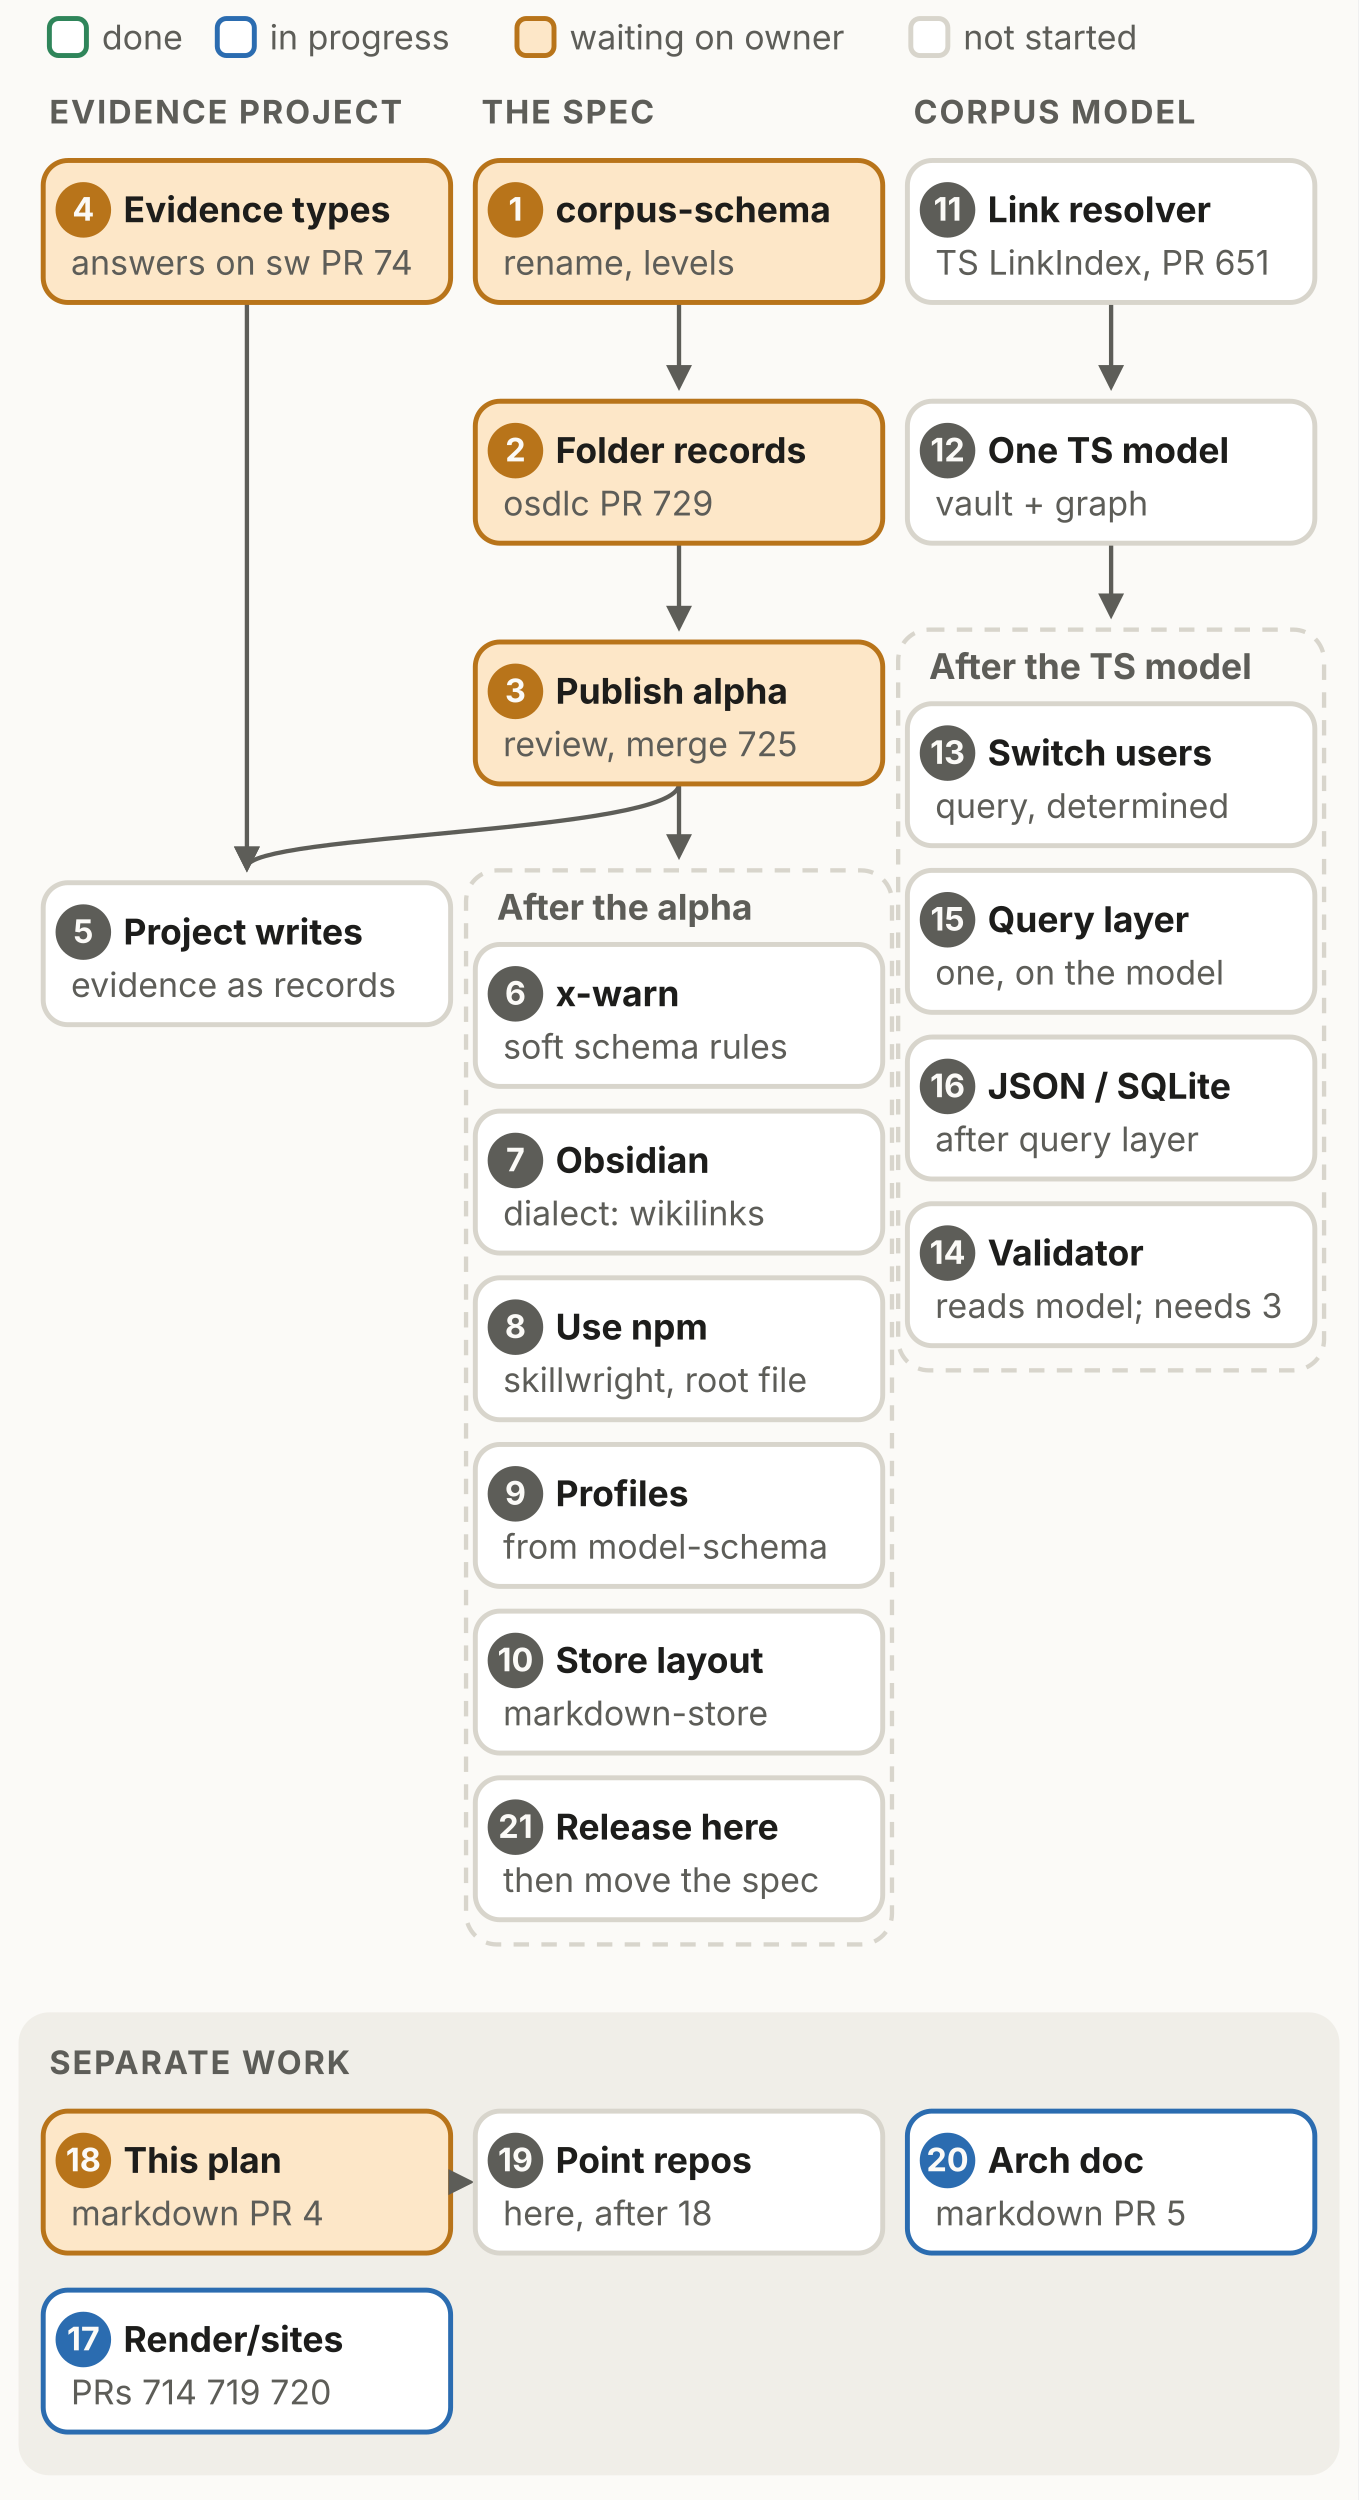
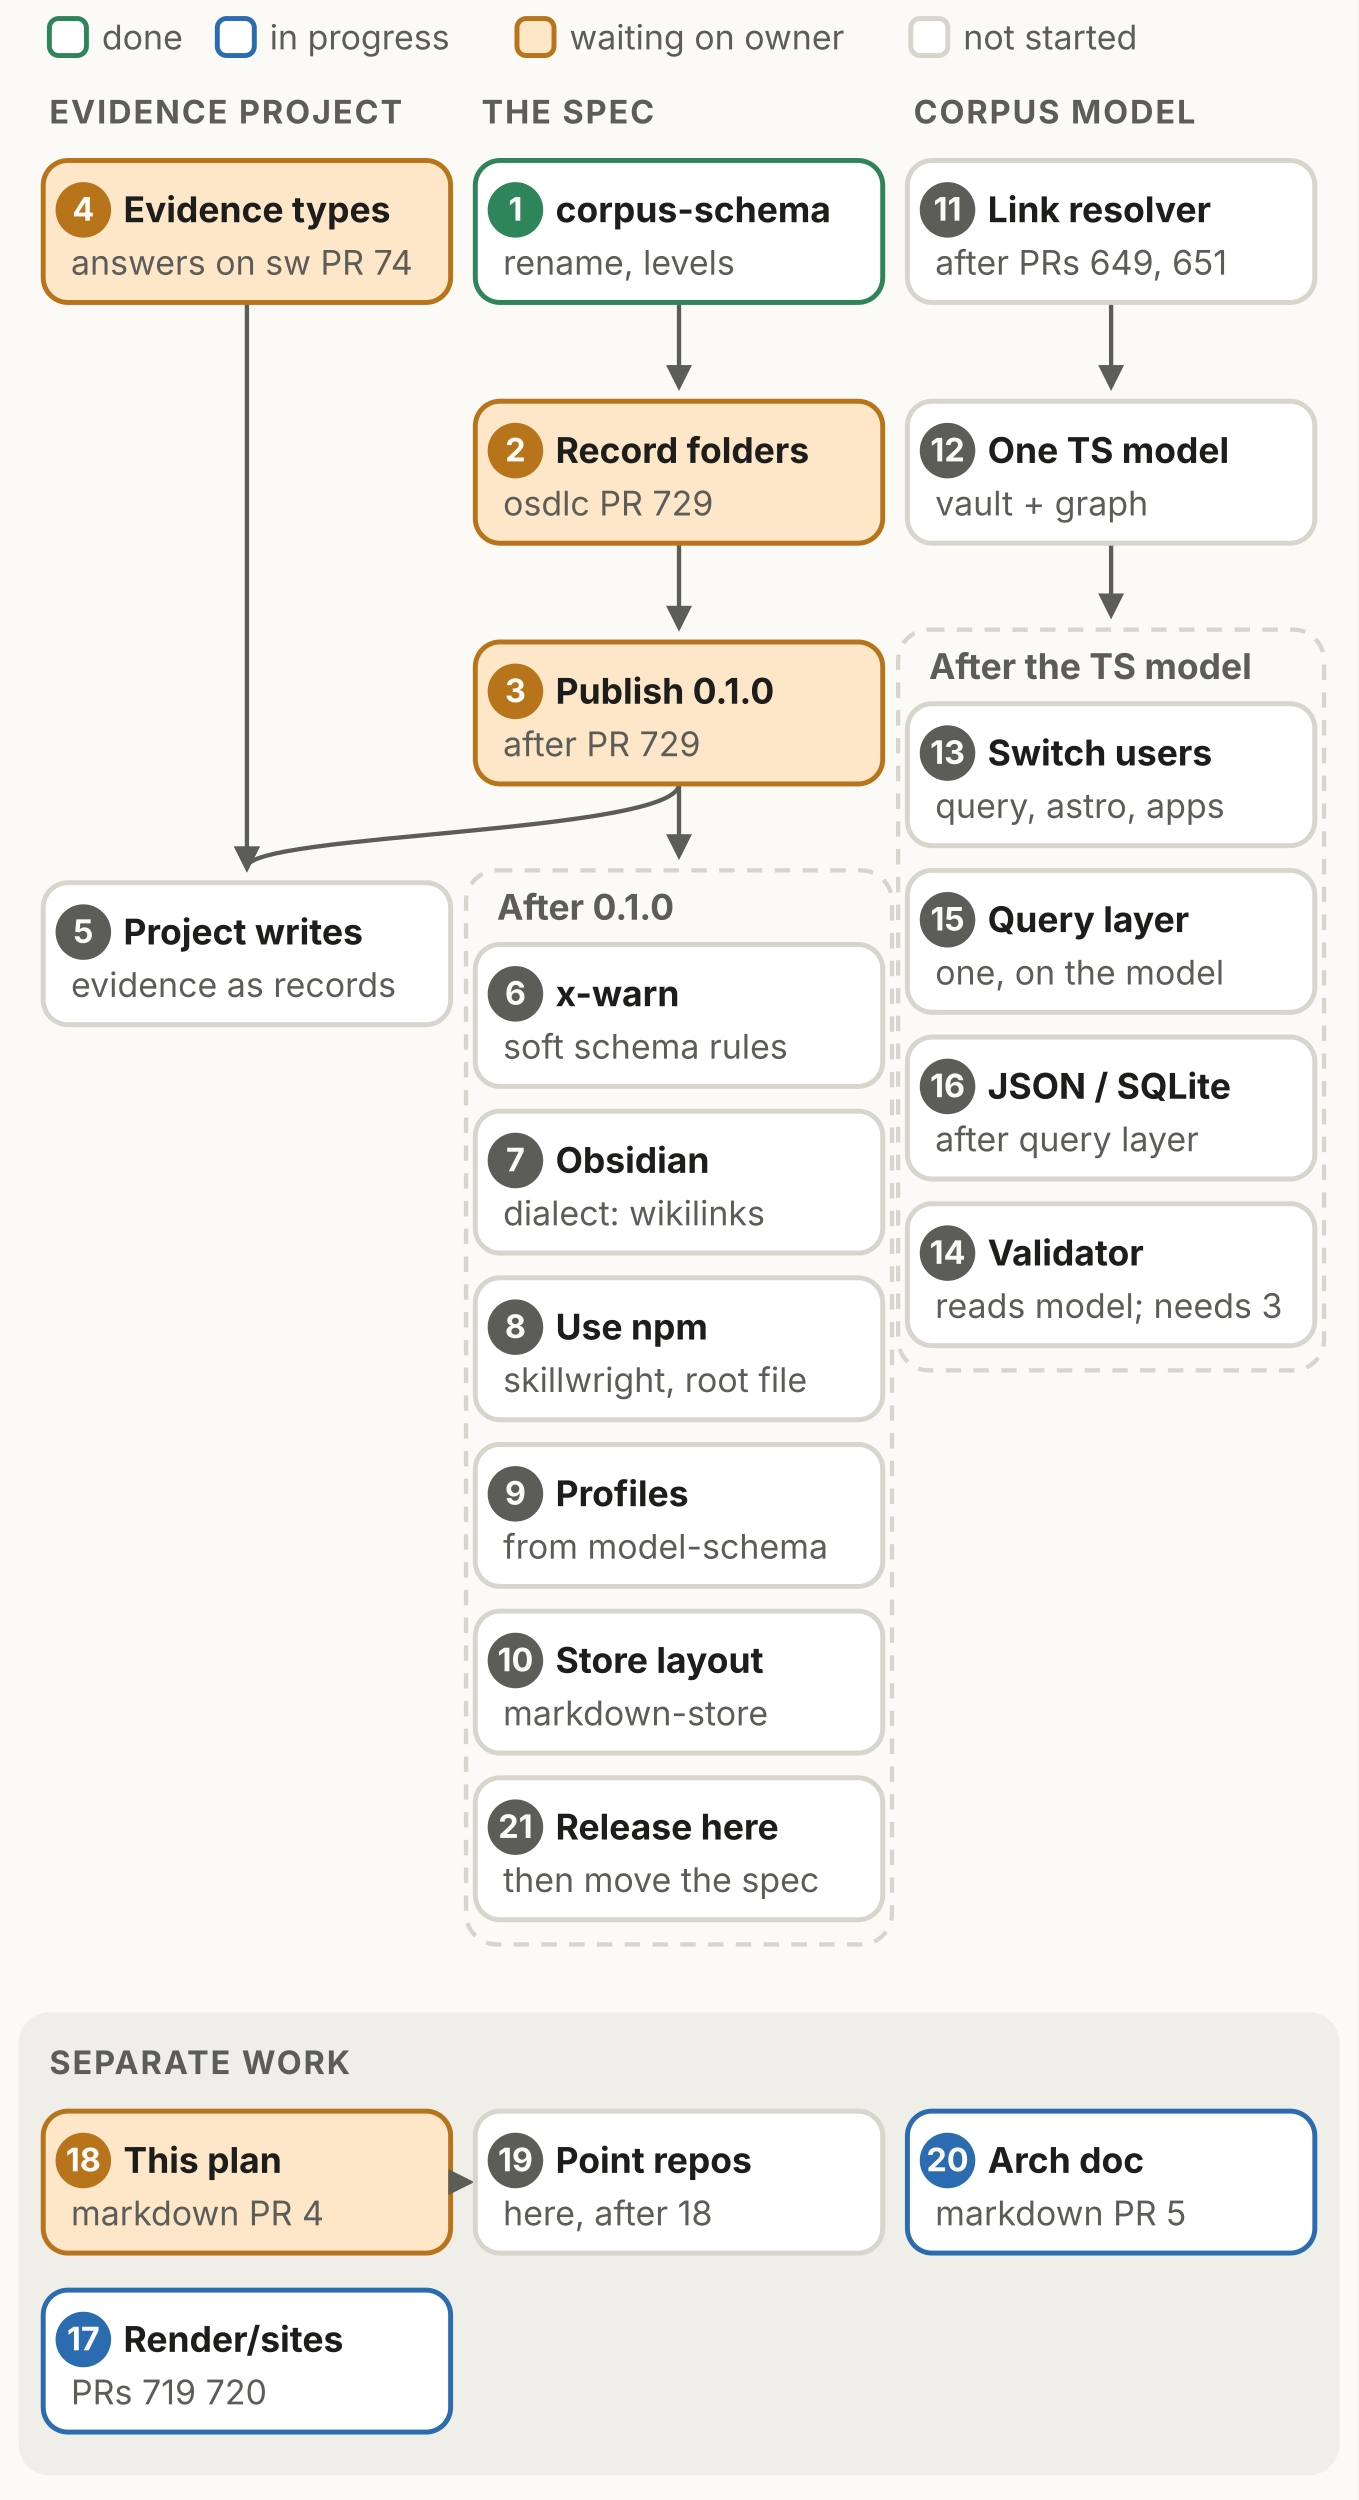
<svg xmlns="http://www.w3.org/2000/svg" viewBox="0 0 440 810" width="880" font-family="system-ui, -apple-system, Segoe UI, sans-serif" role="img" aria-label="The task graph, with status and what must come first">
  <style>
.bg{fill:#fbfaf7} .band{fill:#f0eee8}
.rl{font-size:15px;font-weight:650;fill:#1d1d1b} .rs{font-size:12px;fill:#5d5d58}
.lang{font-size:10.5px;font-weight:700;letter-spacing:.06em;fill:#5d5d58}
.chip rect{fill:#ffffff;stroke-width:1.5} .chip.later rect{fill:none;stroke-dasharray:5 4}
.cn{font-size:13px;font-weight:650;fill:#1d1d1b} .cs{font-size:11px;fill:#5d5d58}
.r-osdlc rect{stroke:#2f855a} .r-osdlc .dot{fill:#2f855a}
.r-dev rect{stroke:#2b6cb0} .r-dev .dot{fill:#2b6cb0}
.r-ont rect{stroke:#6b46c1} .r-ont .dot{fill:#6b46c1}
.r-sw rect{stroke:#c05621} .r-sw .dot{fill:#c05621}
.r-ext rect{stroke:#8a8a84} .r-ext .dot{fill:#8a8a84}
.fb rect{fill:#fde8e8;stroke:#c53030} .fb text{font-size:10.5px;font-weight:700;fill:#c53030}
.dup{stroke:#c53030;stroke-width:1.6;stroke-dasharray:4 3}
.edge{fill:none;stroke:#5d5d58;stroke-width:1.4} .ahp{fill:#5d5d58}
.node rect{fill:#ffffff;stroke:#d8d5cc;stroke-width:1.4} .node.first rect{fill:#fde7c8;stroke:#b8741a}
.num{fill:#1d1d1b} .numt{font-size:11px;font-weight:700;fill:#fbfaf7} .nn{font-size:11.5px;font-weight:650;fill:#1d1d1b}
.lvl rect{fill:#ffffff;stroke:#d8d5cc} .prof rect{fill:#fde7c8;stroke:#b8741a}
.tie{stroke:#b8741a;stroke-width:1.6;fill:none}
.task rect{stroke-width:1.6} .tt{font-size:11.5px;font-weight:650;fill:#1d1d1b}
.tn{fill:#1d1d1b} .tnt{font-size:10.5px;font-weight:700;fill:#fbfaf7}
.t-done rect{fill:#ffffff;stroke:#2f855a} .t-done .tn{fill:#2f855a}
.t-doing rect{fill:#ffffff;stroke:#2b6cb0} .t-doing .tn{fill:#2b6cb0}
.t-owner rect{fill:#fde7c8;stroke:#b8741a} .t-owner .tn{fill:#b8741a}
.t-todo rect{fill:#ffffff;stroke:#d8d5cc} .t-todo .tn{fill:#5d5d58}
.group{fill:none;stroke:#d8d5cc;stroke-width:1.4;stroke-dasharray:5 4} .gt{font-size:11.5px;font-weight:650;fill:#5d5d58}
@media (prefers-color-scheme: dark) {
.bg{fill:#16161a} .band{fill:#222227}
.rl{font-size:15px;font-weight:650;fill:#ececea} .rs{font-size:12px;fill:#a3a39d}
.lang{font-size:10.5px;font-weight:700;letter-spacing:.06em;fill:#a3a39d}
.chip rect{fill:#2b2b31;stroke-width:1.5} .chip.later rect{fill:none;stroke-dasharray:5 4}
.cn{font-size:13px;font-weight:650;fill:#ececea} .cs{font-size:11px;fill:#a3a39d}
.r-osdlc rect{stroke:#68d391} .r-osdlc .dot{fill:#68d391}
.r-dev rect{stroke:#63b3ed} .r-dev .dot{fill:#63b3ed}
.r-ont rect{stroke:#b794f4} .r-ont .dot{fill:#b794f4}
.r-sw rect{stroke:#f6ad55} .r-sw .dot{fill:#f6ad55}
.r-ext rect{stroke:#a0a09a} .r-ext .dot{fill:#a0a09a}
.fb rect{fill:#3b1d1d;stroke:#fc8181} .fb text{font-size:10.5px;font-weight:700;fill:#fc8181}
.dup{stroke:#fc8181;stroke-width:1.6;stroke-dasharray:4 3}
.edge{fill:none;stroke:#a3a39d;stroke-width:1.4} .ahp{fill:#a3a39d}
.node rect{fill:#2b2b31;stroke:#3a3a40;stroke-width:1.4} .node.first rect{fill:#3d2f1c;stroke:#f6ad55}
.num{fill:#ececea} .numt{font-size:11px;font-weight:700;fill:#16161a} .nn{font-size:11.5px;font-weight:650;fill:#ececea}
.lvl rect{fill:#2b2b31;stroke:#3a3a40} .prof rect{fill:#3d2f1c;stroke:#f6ad55}
.tie{stroke:#f6ad55;stroke-width:1.6;fill:none}
.task rect{stroke-width:1.6} .tt{font-size:11.5px;font-weight:650;fill:#ececea}
.tn{fill:#ececea} .tnt{font-size:10.5px;font-weight:700;fill:#16161a}
.t-done rect{fill:#2b2b31;stroke:#68d391} .t-done .tn{fill:#68d391}
.t-doing rect{fill:#2b2b31;stroke:#63b3ed} .t-doing .tn{fill:#63b3ed}
.t-owner rect{fill:#3d2f1c;stroke:#f6ad55} .t-owner .tn{fill:#f6ad55}
.t-todo rect{fill:#2b2b31;stroke:#3a3a40} .t-todo .tn{fill:#a3a39d}
.group{fill:none;stroke:#3a3a40;stroke-width:1.4;stroke-dasharray:5 4} .gt{font-size:11.5px;font-weight:650;fill:#a3a39d}
}</style>
  <rect class="bg" width="440" height="810" />
  <defs>
    <marker id="ah" viewBox="0 0 10 10" refX="8" refY="5" markerWidth="6" markerHeight="6" orient="auto">
      <path d="M0,0L10,5L0,10z" class="ahp" />
    </marker>
  </defs>
  <g class="task t-done">
    <rect x="16" y="6" width="12" height="12" rx="3" />
  </g>
  <text class="cs" x="33" y="16">done</text>
  <g class="task t-doing">
    <rect x="70.4" y="6" width="12" height="12" rx="3" />
  </g>
  <text class="cs" x="87.4" y="16">in progress</text>
  <g class="task t-owner">
    <rect x="167.5" y="6" width="12" height="12" rx="3" />
  </g>
  <text class="cs" x="184.5" y="16">waiting on owner</text>
  <g class="task t-todo">
    <rect x="295.1" y="6" width="12" height="12" rx="3" />
  </g>
  <text class="cs" x="312.1" y="16">not started</text>
  <text class="lang" x="16" y="40">EVIDENCE PROJECT</text>
  <text class="lang" x="156" y="40">THE SPEC</text>
  <text class="lang" x="296" y="40">CORPUS MODEL</text>
  <rect class="group" x="151" y="282" width="138" height="348" rx="10" />
-   <text class="gt" x="161" y="298">After the alpha</text>
+   <text class="gt" x="161" y="298">After 0.1.0</text>
  <path class="edge" d="M220.0,254 C220.0,268.0 220.0,268.0 220.0,277" marker-end="url(#ah)" />
  <rect class="group" x="291" y="204" width="138" height="240" rx="10" />
  <text class="gt" x="301" y="220">After the TS model</text>
  <path class="edge" d="M360.0,176 C360.0,190.0 360.0,190.0 360.0,199" marker-end="url(#ah)" />
  <path class="edge" d="M220.0,98 C220.0,114.0 220.0,114.0 220.0,125" marker-end="url(#ah)" />
  <path class="edge" d="M360.0,98 C360.0,114.0 360.0,114.0 360.0,125" marker-end="url(#ah)" />
  <path class="edge" d="M220.0,176 C220.0,192.0 220.0,192.0 220.0,203" marker-end="url(#ah)" />
  <path class="edge" d="M80.0,98 C80.0,192.0 80.0,192.0 80.0,281" marker-end="url(#ah)" />
  <path class="edge" d="M220.0,254 C220.0,270.0 80.0,270.0 80.0,281" marker-end="url(#ah)" />
  <g class="task t-owner">
    <rect x="14" y="52" width="132" height="46" rx="8" />
    <circle cx="27" cy="68" r="9" class="tn" />
    <text x="27" y="71.5" text-anchor="middle" class="tnt">4</text>
    <text x="40" y="72" class="tt">Evidence types</text>
    <text x="23" y="89" class="cs">answers on sw PR 74</text>
  </g>
-   <g class="task t-owner">
+   <g class="task t-done">
    <rect x="154" y="52" width="132" height="46" rx="8" />
    <circle cx="167" cy="68" r="9" class="tn" />
    <text x="167" y="71.5" text-anchor="middle" class="tnt">1</text>
    <text x="180" y="72" class="tt">corpus-schema</text>
    <text x="163" y="89" class="cs">rename, levels</text>
  </g>
  <g class="task t-todo">
    <rect x="294" y="52" width="132" height="46" rx="8" />
    <circle cx="307" cy="68" r="9" class="tn" />
    <text x="307" y="71.5" text-anchor="middle" class="tnt">11</text>
    <text x="320" y="72" class="tt">Link resolver</text>
-     <text x="303" y="89" class="cs">TS LinkIndex, PR 651</text>
+     <text x="303" y="89" class="cs">after PRs 649, 651</text>
  </g>
  <g class="task t-owner">
    <rect x="154" y="130" width="132" height="46" rx="8" />
    <circle cx="167" cy="146" r="9" class="tn" />
    <text x="167" y="149.5" text-anchor="middle" class="tnt">2</text>
-     <text x="180" y="150" class="tt">Folder records</text>
+     <text x="180" y="150" class="tt">Record folders</text>
    <text x="163" y="167" class="cs">osdlc PR 729</text>
  </g>
  <g class="task t-todo">
    <rect x="294" y="130" width="132" height="46" rx="8" />
    <circle cx="307" cy="146" r="9" class="tn" />
    <text x="307" y="149.5" text-anchor="middle" class="tnt">12</text>
    <text x="320" y="150" class="tt">One TS model</text>
    <text x="303" y="167" class="cs">vault + graph</text>
  </g>
  <g class="task t-owner">
    <rect x="154" y="208" width="132" height="46" rx="8" />
    <circle cx="167" cy="224" r="9" class="tn" />
    <text x="167" y="227.5" text-anchor="middle" class="tnt">3</text>
-     <text x="180" y="228" class="tt">Publish alpha</text>
-     <text x="163" y="245" class="cs">review, merge 725</text>
+     <text x="180" y="228" class="tt">Publish 0.1.0</text>
+     <text x="163" y="245" class="cs">after PR 729</text>
  </g>
  <g class="task t-todo">
    <rect x="14" y="286" width="132" height="46" rx="8" />
    <circle cx="27" cy="302" r="9" class="tn" />
    <text x="27" y="305.5" text-anchor="middle" class="tnt">5</text>
    <text x="40" y="306" class="tt">Project writes</text>
    <text x="23" y="323" class="cs">evidence as records</text>
  </g>
  <g class="task t-todo">
    <rect x="154" y="306" width="132" height="46" rx="8" />
    <circle cx="167" cy="322" r="9" class="tn" />
    <text x="167" y="325.5" text-anchor="middle" class="tnt">6</text>
    <text x="180" y="326" class="tt">x-warn</text>
    <text x="163" y="343" class="cs">soft schema rules</text>
  </g>
  <g class="task t-todo">
    <rect x="154" y="360" width="132" height="46" rx="8" />
    <circle cx="167" cy="376" r="9" class="tn" />
    <text x="167" y="379.5" text-anchor="middle" class="tnt">7</text>
    <text x="180" y="380" class="tt">Obsidian</text>
    <text x="163" y="397" class="cs">dialect: wikilinks</text>
  </g>
  <g class="task t-todo">
    <rect x="154" y="414" width="132" height="46" rx="8" />
    <circle cx="167" cy="430" r="9" class="tn" />
    <text x="167" y="433.5" text-anchor="middle" class="tnt">8</text>
    <text x="180" y="434" class="tt">Use npm</text>
    <text x="163" y="451" class="cs">skillwright, root file</text>
  </g>
  <g class="task t-todo">
    <rect x="154" y="468" width="132" height="46" rx="8" />
    <circle cx="167" cy="484" r="9" class="tn" />
    <text x="167" y="487.5" text-anchor="middle" class="tnt">9</text>
    <text x="180" y="488" class="tt">Profiles</text>
    <text x="163" y="505" class="cs">from model-schema</text>
  </g>
  <g class="task t-todo">
    <rect x="154" y="522" width="132" height="46" rx="8" />
    <circle cx="167" cy="538" r="9" class="tn" />
    <text x="167" y="541.5" text-anchor="middle" class="tnt">10</text>
    <text x="180" y="542" class="tt">Store layout</text>
    <text x="163" y="559" class="cs">markdown-store</text>
  </g>
  <g class="task t-todo">
    <rect x="154" y="576" width="132" height="46" rx="8" />
    <circle cx="167" cy="592" r="9" class="tn" />
    <text x="167" y="595.5" text-anchor="middle" class="tnt">21</text>
    <text x="180" y="596" class="tt">Release here</text>
    <text x="163" y="613" class="cs">then move the spec</text>
  </g>
  <g class="task t-todo">
    <rect x="294" y="228" width="132" height="46" rx="8" />
    <circle cx="307" cy="244" r="9" class="tn" />
    <text x="307" y="247.5" text-anchor="middle" class="tnt">13</text>
    <text x="320" y="248" class="tt">Switch users</text>
-     <text x="303" y="265" class="cs">query, determined</text>
+     <text x="303" y="265" class="cs">query, astro, apps</text>
  </g>
  <g class="task t-todo">
    <rect x="294" y="282" width="132" height="46" rx="8" />
    <circle cx="307" cy="298" r="9" class="tn" />
    <text x="307" y="301.5" text-anchor="middle" class="tnt">15</text>
    <text x="320" y="302" class="tt">Query layer</text>
    <text x="303" y="319" class="cs">one, on the model</text>
  </g>
  <g class="task t-todo">
    <rect x="294" y="336" width="132" height="46" rx="8" />
    <circle cx="307" cy="352" r="9" class="tn" />
    <text x="307" y="355.5" text-anchor="middle" class="tnt">16</text>
    <text x="320" y="356" class="tt">JSON / SQLite</text>
    <text x="303" y="373" class="cs">after query layer</text>
  </g>
  <g class="task t-todo">
    <rect x="294" y="390" width="132" height="46" rx="8" />
    <circle cx="307" cy="406" r="9" class="tn" />
    <text x="307" y="409.5" text-anchor="middle" class="tnt">14</text>
    <text x="320" y="410" class="tt">Validator</text>
    <text x="303" y="427" class="cs">reads model; needs 3</text>
  </g>
  <rect class="band" x="6" y="652" width="428" height="150" rx="10" />
  <text class="lang" x="16" y="672">SEPARATE WORK</text>
  <g class="task t-owner">
    <rect x="14" y="684" width="132" height="46" rx="8" />
    <circle cx="27" cy="700" r="9" class="tn" />
    <text x="27" y="703.5" text-anchor="middle" class="tnt">18</text>
    <text x="40" y="704" class="tt">This plan</text>
    <text x="23" y="721" class="cs">markdown PR 4</text>
  </g>
  <line class="edge" x1="147" y1="707.0" x2="152" y2="707.0" marker-end="url(#ah)" />
  <g class="task t-todo">
    <rect x="154" y="684" width="132" height="46" rx="8" />
    <circle cx="167" cy="700" r="9" class="tn" />
    <text x="167" y="703.5" text-anchor="middle" class="tnt">19</text>
    <text x="180" y="704" class="tt">Point repos</text>
    <text x="163" y="721" class="cs">here, after 18</text>
  </g>
  <g class="task t-doing">
    <rect x="294" y="684" width="132" height="46" rx="8" />
    <circle cx="307" cy="700" r="9" class="tn" />
    <text x="307" y="703.5" text-anchor="middle" class="tnt">20</text>
    <text x="320" y="704" class="tt">Arch doc</text>
    <text x="303" y="721" class="cs">markdown PR 5</text>
  </g>
  <g class="task t-doing">
    <rect x="14" y="742" width="132" height="46" rx="8" />
    <circle cx="27" cy="758" r="9" class="tn" />
    <text x="27" y="761.5" text-anchor="middle" class="tnt">17</text>
    <text x="40" y="762" class="tt">Render/sites</text>
-     <text x="23" y="779" class="cs">PRs 714 719 720</text>
+     <text x="23" y="779" class="cs">PRs 719 720</text>
  </g>
</svg>
